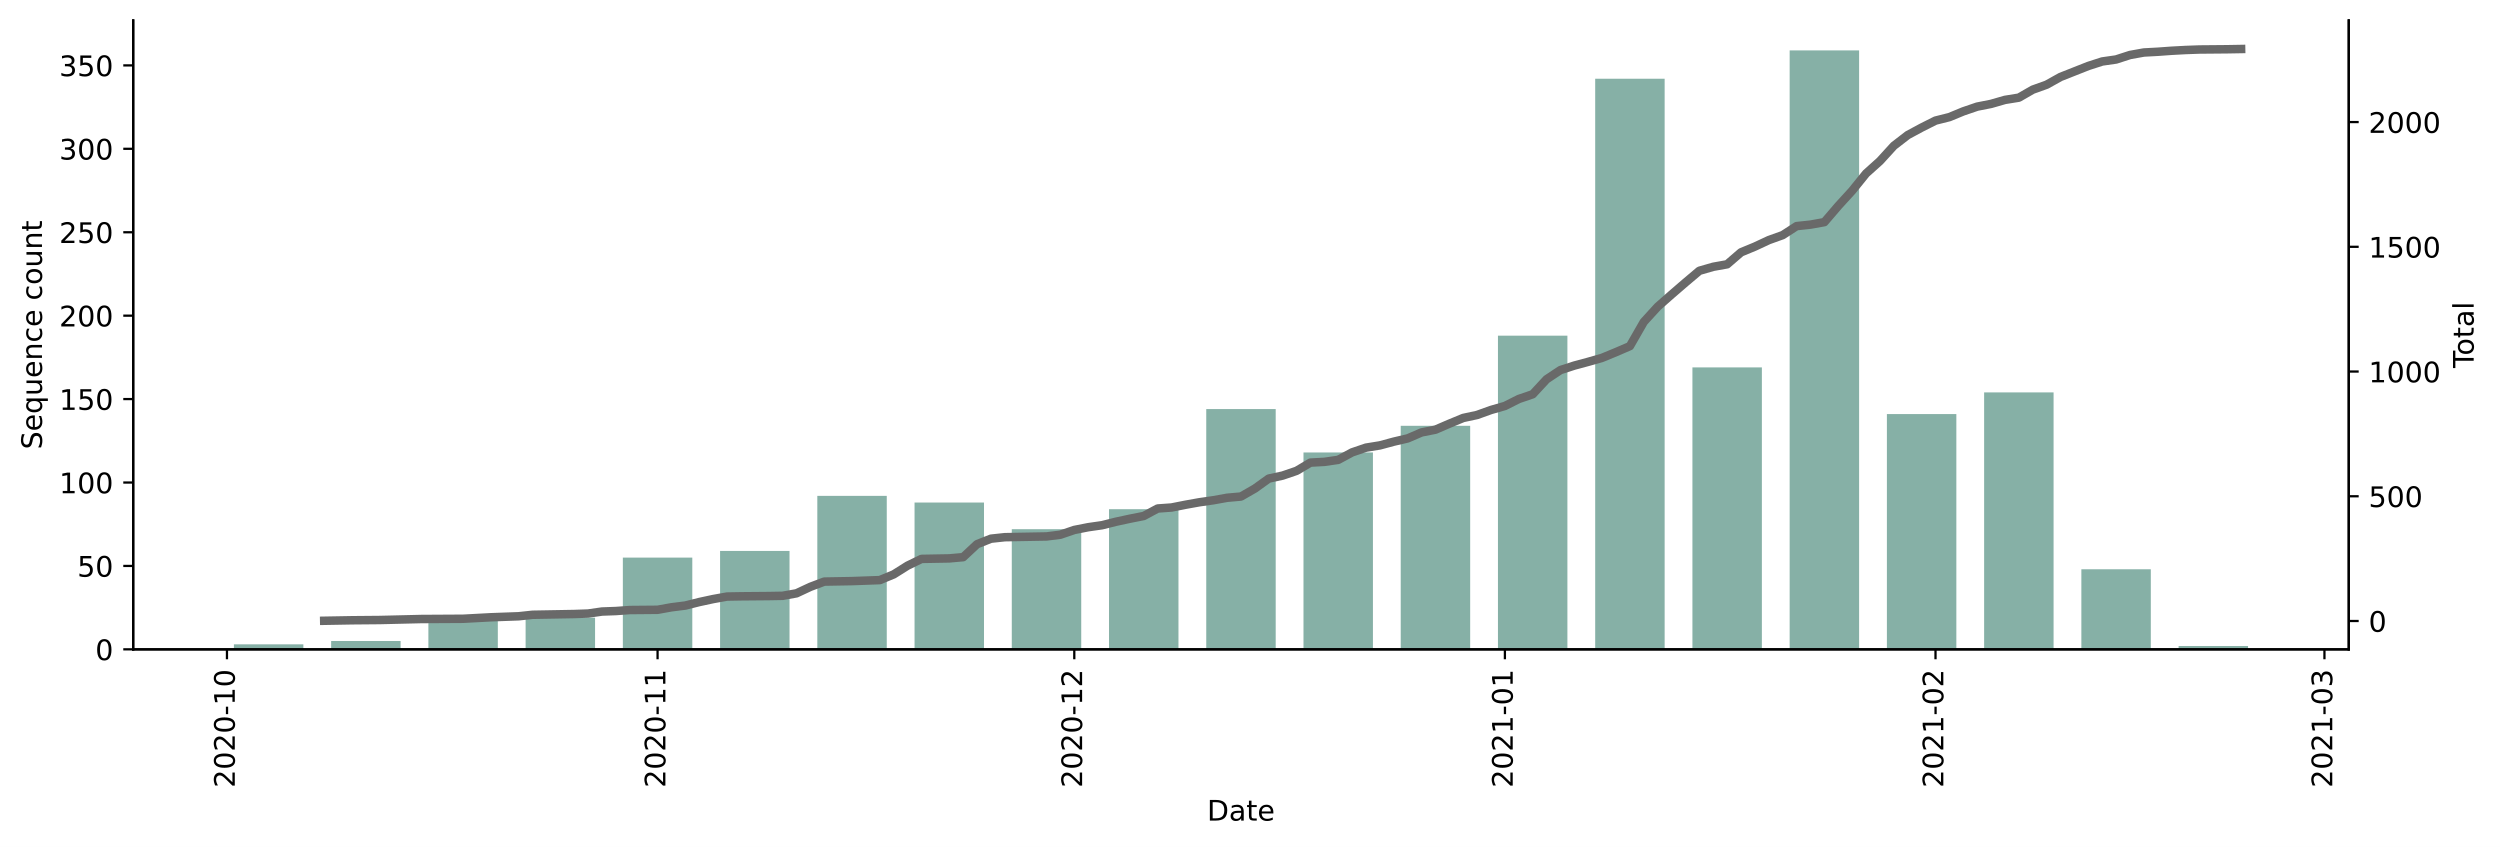
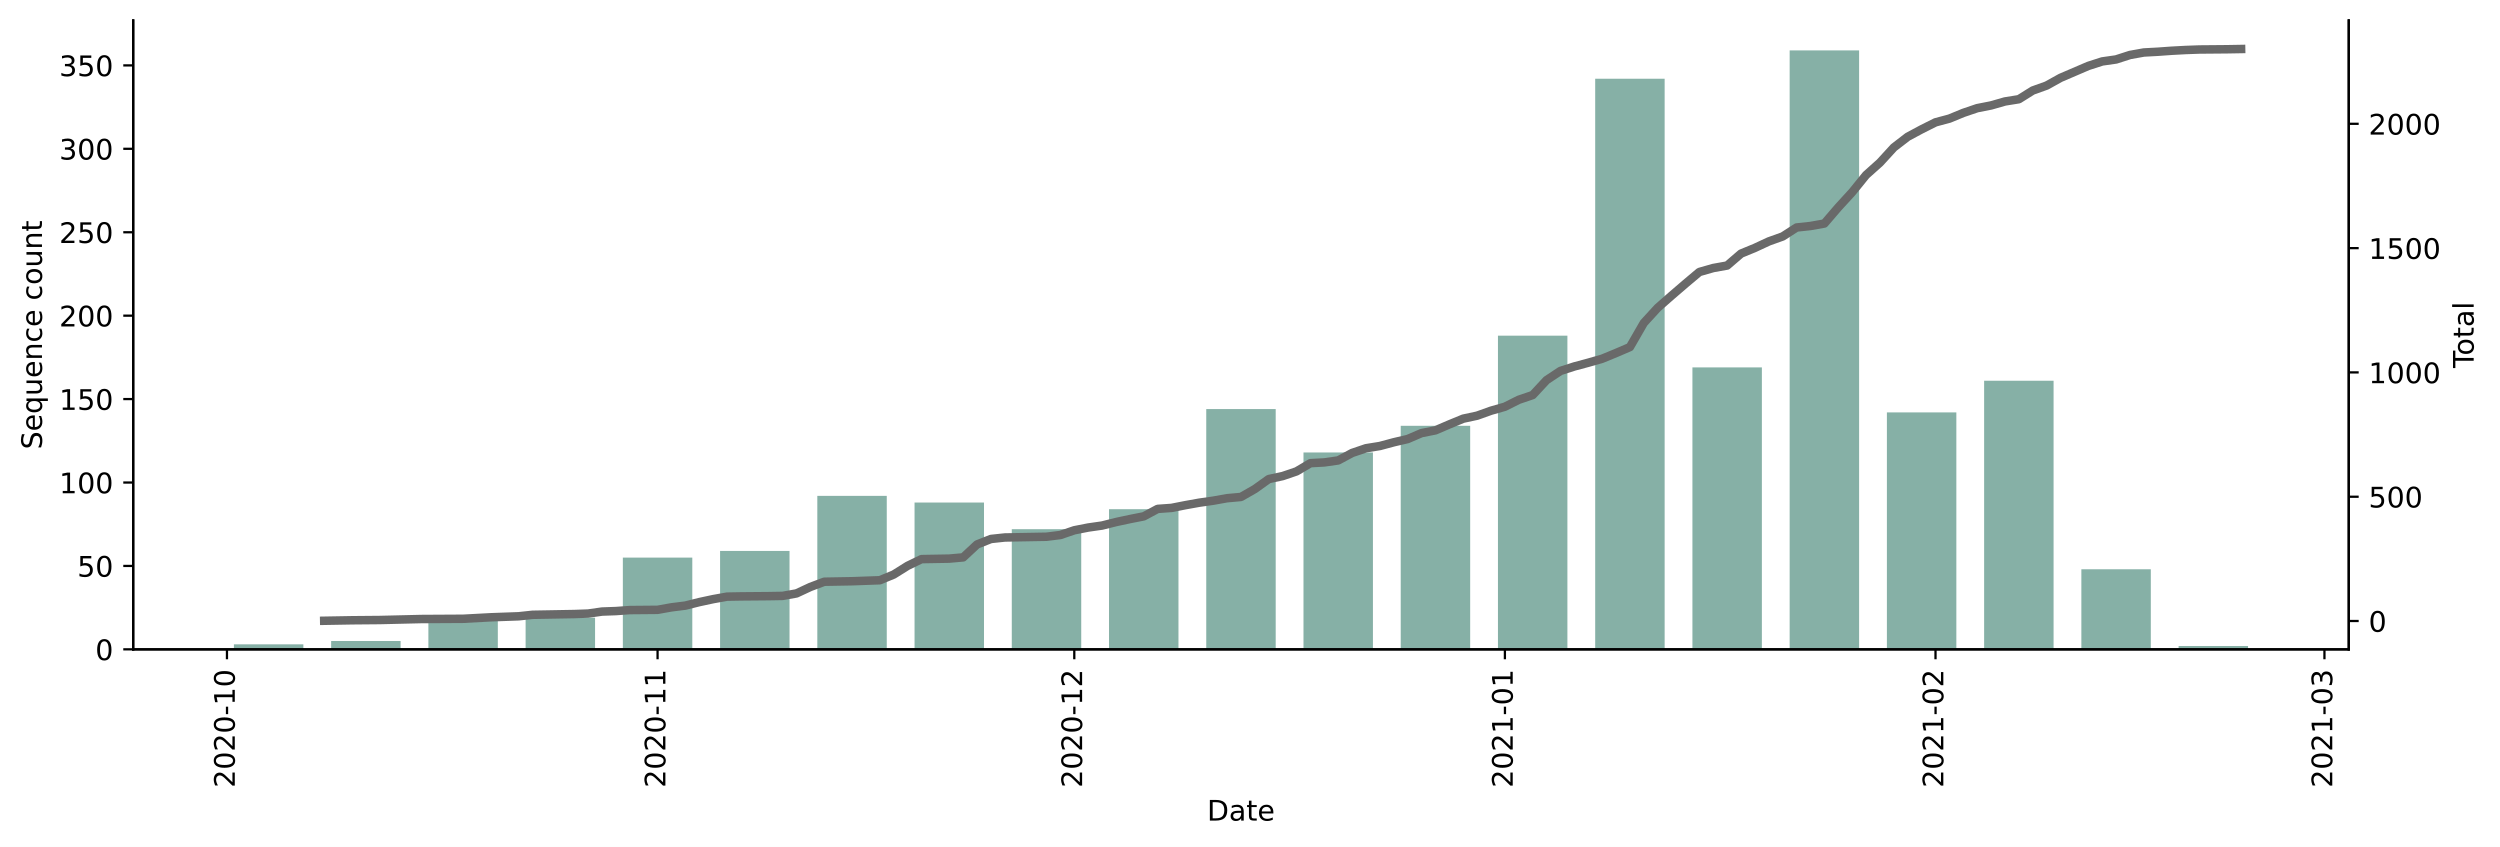
<svg xmlns="http://www.w3.org/2000/svg" xmlns:xlink="http://www.w3.org/1999/xlink" height="298.621pt" version="1.1" viewBox="0 0 881.494 298.621" width="881.494pt">
  <defs>
    <style type="text/css">*{stroke-linecap:butt;stroke-linejoin:round;}</style>
  </defs>
  <g id="figure_1">
    <g id="patch_1">
      <path d="M 0 298.621  L 881.494 298.621  L 881.494 0  L 0 0  z " style="fill:#ffffff;" />
    </g>
    <g id="axes_1">
      <g id="patch_2">
        <path d="M 46.966 228.96  L 828.166 228.96  L 828.166 7.2  L 46.966 7.2  z " style="fill:#ffffff;" />
      </g>
      <g id="patch_3">
-         <path clip-path="url(#p9c217d4da9)" d="M 82.475 228.96  L 106.964 228.96  L 106.964 227.195  L 82.475 227.195  z " style="fill:#86b0a6;" />
+         <path clip-path="url(#p8b1487e5b8)" d="M 82.475 228.96  L 106.964 228.96  L 106.964 227.195  L 82.475 227.195  z " style="fill:#86b0a6;" />
      </g>
      <g id="patch_4">
-         <path clip-path="url(#p9c217d4da9)" d="M 116.759 228.96  L 141.248 228.96  L 141.248 226.018  L 116.759 226.018  z " style="fill:#86b0a6;" />
+         <path clip-path="url(#p8b1487e5b8)" d="M 116.759 228.96  L 141.248 228.96  L 141.248 226.018  L 116.759 226.018  z " style="fill:#86b0a6;" />
      </g>
      <g id="patch_5">
-         <path clip-path="url(#p9c217d4da9)" d="M 151.044 228.96  L 175.533 228.96  L 175.533 218.959  L 151.044 218.959  z " style="fill:#86b0a6;" />
+         <path clip-path="url(#p8b1487e5b8)" d="M 151.044 228.96  L 175.533 228.96  L 175.533 218.959  L 151.044 218.959  z " style="fill:#86b0a6;" />
      </g>
      <g id="patch_6">
-         <path clip-path="url(#p9c217d4da9)" d="M 185.329 228.96  L 209.818 228.96  L 209.818 217.782  L 185.329 217.782  z " style="fill:#86b0a6;" />
+         <path clip-path="url(#p8b1487e5b8)" d="M 185.329 228.96  L 209.818 228.96  L 209.818 217.782  L 185.329 217.782  z " style="fill:#86b0a6;" />
      </g>
      <g id="patch_7">
-         <path clip-path="url(#p9c217d4da9)" d="M 219.613 228.96  L 244.102 228.96  L 244.102 196.603  L 219.613 196.603  z " style="fill:#86b0a6;" />
+         <path clip-path="url(#p8b1487e5b8)" d="M 219.613 228.96  L 244.102 228.96  L 244.102 196.603  L 219.613 196.603  z " style="fill:#86b0a6;" />
      </g>
      <g id="patch_8">
-         <path clip-path="url(#p9c217d4da9)" d="M 253.898 228.96  L 278.387 228.96  L 278.387 194.25  L 253.898 194.25  z " style="fill:#86b0a6;" />
+         <path clip-path="url(#p8b1487e5b8)" d="M 253.898 228.96  L 278.387 228.96  L 278.387 194.25  L 253.898 194.25  z " style="fill:#86b0a6;" />
      </g>
      <g id="patch_9">
-         <path clip-path="url(#p9c217d4da9)" d="M 288.183 228.96  L 312.672 228.96  L 312.672 174.836  L 288.183 174.836  z " style="fill:#86b0a6;" />
+         <path clip-path="url(#p8b1487e5b8)" d="M 288.183 228.96  L 312.672 228.96  L 312.672 174.836  L 288.183 174.836  z " style="fill:#86b0a6;" />
      </g>
      <g id="patch_10">
-         <path clip-path="url(#p9c217d4da9)" d="M 322.467 228.96  L 346.956 228.96  L 346.956 177.19  L 322.467 177.19  z " style="fill:#86b0a6;" />
+         <path clip-path="url(#p8b1487e5b8)" d="M 322.467 228.96  L 346.956 228.96  L 346.956 177.19  L 322.467 177.19  z " style="fill:#86b0a6;" />
      </g>
      <g id="patch_11">
-         <path clip-path="url(#p9c217d4da9)" d="M 356.752 228.96  L 381.241 228.96  L 381.241 186.602  L 356.752 186.602  z " style="fill:#86b0a6;" />
+         <path clip-path="url(#p8b1487e5b8)" d="M 356.752 228.96  L 381.241 228.96  L 381.241 186.602  L 356.752 186.602  z " style="fill:#86b0a6;" />
      </g>
      <g id="patch_12">
-         <path clip-path="url(#p9c217d4da9)" d="M 391.036 228.96  L 415.526 228.96  L 415.526 179.543  L 391.036 179.543  z " style="fill:#86b0a6;" />
+         <path clip-path="url(#p8b1487e5b8)" d="M 391.036 228.96  L 415.526 228.96  L 415.526 179.543  L 391.036 179.543  z " style="fill:#86b0a6;" />
      </g>
      <g id="patch_13">
-         <path clip-path="url(#p9c217d4da9)" d="M 425.321 228.96  L 449.81 228.96  L 449.81 144.245  L 425.321 144.245  z " style="fill:#86b0a6;" />
+         <path clip-path="url(#p8b1487e5b8)" d="M 425.321 228.96  L 449.81 228.96  L 449.81 144.245  L 425.321 144.245  z " style="fill:#86b0a6;" />
      </g>
      <g id="patch_14">
-         <path clip-path="url(#p9c217d4da9)" d="M 459.606 228.96  L 484.095 228.96  L 484.095 159.541  L 459.606 159.541  z " style="fill:#86b0a6;" />
+         <path clip-path="url(#p8b1487e5b8)" d="M 459.606 228.96  L 484.095 228.96  L 484.095 159.541  L 459.606 159.541  z " style="fill:#86b0a6;" />
      </g>
      <g id="patch_15">
-         <path clip-path="url(#p9c217d4da9)" d="M 493.89 228.96  L 518.379 228.96  L 518.379 150.128  L 493.89 150.128  z " style="fill:#86b0a6;" />
+         <path clip-path="url(#p8b1487e5b8)" d="M 493.89 228.96  L 518.379 228.96  L 518.379 150.128  L 493.89 150.128  z " style="fill:#86b0a6;" />
      </g>
      <g id="patch_16">
-         <path clip-path="url(#p9c217d4da9)" d="M 528.175 228.96  L 552.664 228.96  L 552.664 118.359  L 528.175 118.359  z " style="fill:#86b0a6;" />
+         <path clip-path="url(#p8b1487e5b8)" d="M 528.175 228.96  L 552.664 228.96  L 552.664 118.359  L 528.175 118.359  z " style="fill:#86b0a6;" />
      </g>
      <g id="patch_17">
-         <path clip-path="url(#p9c217d4da9)" d="M 562.46 228.96  L 586.949 228.96  L 586.949 27.761  L 562.46 27.761  z " style="fill:#86b0a6;" />
+         <path clip-path="url(#p8b1487e5b8)" d="M 562.46 228.96  L 586.949 228.96  L 586.949 27.761  L 562.46 27.761  z " style="fill:#86b0a6;" />
      </g>
      <g id="patch_18">
-         <path clip-path="url(#p9c217d4da9)" d="M 596.744 228.96  L 621.233 228.96  L 621.233 129.537  L 596.744 129.537  z " style="fill:#86b0a6;" />
+         <path clip-path="url(#p8b1487e5b8)" d="M 596.744 228.96  L 621.233 228.96  L 621.233 129.537  L 596.744 129.537  z " style="fill:#86b0a6;" />
      </g>
      <g id="patch_19">
-         <path clip-path="url(#p9c217d4da9)" d="M 631.029 228.96  L 655.518 228.96  L 655.518 17.76  L 631.029 17.76  z " style="fill:#86b0a6;" />
+         <path clip-path="url(#p8b1487e5b8)" d="M 631.029 228.96  L 655.518 228.96  L 655.518 17.76  L 631.029 17.76  z " style="fill:#86b0a6;" />
      </g>
      <g id="patch_20">
-         <path clip-path="url(#p9c217d4da9)" d="M 665.314 228.96  L 689.803 228.96  L 689.803 146.01  L 665.314 146.01  z " style="fill:#86b0a6;" />
+         <path clip-path="url(#p8b1487e5b8)" d="M 665.314 228.96  L 689.803 228.96  L 689.803 145.421  L 665.314 145.421  z " style="fill:#86b0a6;" />
      </g>
      <g id="patch_21">
-         <path clip-path="url(#p9c217d4da9)" d="M 699.598 228.96  L 724.087 228.96  L 724.087 138.362  L 699.598 138.362  z " style="fill:#86b0a6;" />
+         <path clip-path="url(#p8b1487e5b8)" d="M 699.598 228.96  L 724.087 228.96  L 724.087 134.244  L 699.598 134.244  z " style="fill:#86b0a6;" />
      </g>
      <g id="patch_22">
-         <path clip-path="url(#p9c217d4da9)" d="M 733.883 228.96  L 758.372 228.96  L 758.372 200.722  L 733.883 200.722  z " style="fill:#86b0a6;" />
+         <path clip-path="url(#p8b1487e5b8)" d="M 733.883 228.96  L 758.372 228.96  L 758.372 200.722  L 733.883 200.722  z " style="fill:#86b0a6;" />
      </g>
      <g id="patch_23">
-         <path clip-path="url(#p9c217d4da9)" d="M 768.168 228.96  L 792.657 228.96  L 792.657 227.783  L 768.168 227.783  z " style="fill:#86b0a6;" />
+         <path clip-path="url(#p8b1487e5b8)" d="M 768.168 228.96  L 792.657 228.96  L 792.657 227.783  L 768.168 227.783  z " style="fill:#86b0a6;" />
      </g>
      <g id="matplotlib.axis_1">
        <g id="xtick_1">
          <g id="line2d_1">
            <defs>
-               <path d="M 0 0  L 0 3.5  " id="m528d95d64b" style="stroke:#000000;stroke-width:0.8;" />
-             </defs>
-             <g>
-               <use style="stroke:#000000;stroke-width:0.8;" x="80.026" xlink:href="#m528d95d64b" y="228.96" />
+               <path d="M 0 0  L 0 3.5  " id="m6bcb341ecb" style="stroke:#000000;stroke-width:0.8;" />
+             </defs>
+             <g>
+               <use style="stroke:#000000;stroke-width:0.8;" x="80.026" xlink:href="#m6bcb341ecb" y="228.96" />
            </g>
          </g>
          <g id="text_1">
            <g transform="translate(82.78519 277.7428)rotate(-90)scale(0.1 -0.1)">
              <defs>
                <path d="M 19.188 8.297  L 53.609 8.297  L 53.609 0  L 7.328 0  L 7.328 8.297  Q 12.938 14.109 22.625 23.891  Q 32.328 33.688 34.812 36.531  Q 39.547 41.844 41.422 45.531  Q 43.312 49.219 43.312 52.781  Q 43.312 58.594 39.234 62.25  Q 35.156 65.922 28.609 65.922  Q 23.969 65.922 18.812 64.312  Q 13.672 62.703 7.812 59.422  L 7.812 69.391  Q 13.766 71.781 18.938 73  Q 24.125 74.219 28.422 74.219  Q 39.75 74.219 46.484 68.547  Q 53.219 62.891 53.219 53.422  Q 53.219 48.922 51.531 44.891  Q 49.859 40.875 45.406 35.406  Q 44.188 33.984 37.641 27.219  Q 31.109 20.453 19.188 8.297  z " id="DejaVuSans-50" />
                <path d="M 31.781 66.406  Q 24.172 66.406 20.328 58.906  Q 16.5 51.422 16.5 36.375  Q 16.5 21.391 20.328 13.891  Q 24.172 6.391 31.781 6.391  Q 39.453 6.391 43.281 13.891  Q 47.125 21.391 47.125 36.375  Q 47.125 51.422 43.281 58.906  Q 39.453 66.406 31.781 66.406  z M 31.781 74.219  Q 44.047 74.219 50.516 64.516  Q 56.984 54.828 56.984 36.375  Q 56.984 17.969 50.516 8.266  Q 44.047 -1.422 31.781 -1.422  Q 19.531 -1.422 13.062 8.266  Q 6.594 17.969 6.594 36.375  Q 6.594 54.828 13.062 64.516  Q 19.531 74.219 31.781 74.219  z " id="DejaVuSans-48" />
                <path d="M 4.891 31.391  L 31.203 31.391  L 31.203 23.391  L 4.891 23.391  z " id="DejaVuSans-45" />
                <path d="M 12.406 8.297  L 28.516 8.297  L 28.516 63.922  L 10.984 60.406  L 10.984 69.391  L 28.422 72.906  L 38.281 72.906  L 38.281 8.297  L 54.391 8.297  L 54.391 0  L 12.406 0  z " id="DejaVuSans-49" />
              </defs>
              <use xlink:href="#DejaVuSans-50" />
              <use x="63.623" xlink:href="#DejaVuSans-48" />
              <use x="127.246" xlink:href="#DejaVuSans-50" />
              <use x="190.869" xlink:href="#DejaVuSans-48" />
              <use x="254.492" xlink:href="#DejaVuSans-45" />
              <use x="290.576" xlink:href="#DejaVuSans-49" />
              <use x="354.199" xlink:href="#DejaVuSans-48" />
            </g>
          </g>
        </g>
        <g id="xtick_2">
          <g id="line2d_2">
            <g>
-               <use style="stroke:#000000;stroke-width:0.8;" x="231.858" xlink:href="#m528d95d64b" y="228.96" />
+               <use style="stroke:#000000;stroke-width:0.8;" x="231.858" xlink:href="#m6bcb341ecb" y="228.96" />
            </g>
          </g>
          <g id="text_2">
            <g transform="translate(234.6172 277.7428)rotate(-90)scale(0.1 -0.1)">
              <use xlink:href="#DejaVuSans-50" />
              <use x="63.623" xlink:href="#DejaVuSans-48" />
              <use x="127.246" xlink:href="#DejaVuSans-50" />
              <use x="190.869" xlink:href="#DejaVuSans-48" />
              <use x="254.492" xlink:href="#DejaVuSans-45" />
              <use x="290.576" xlink:href="#DejaVuSans-49" />
              <use x="354.199" xlink:href="#DejaVuSans-49" />
            </g>
          </g>
        </g>
        <g id="xtick_3">
          <g id="line2d_3">
            <g>
-               <use style="stroke:#000000;stroke-width:0.8;" x="378.792" xlink:href="#m528d95d64b" y="228.96" />
+               <use style="stroke:#000000;stroke-width:0.8;" x="378.792" xlink:href="#m6bcb341ecb" y="228.96" />
            </g>
          </g>
          <g id="text_3">
            <g transform="translate(381.5513 277.7428)rotate(-90)scale(0.1 -0.1)">
              <use xlink:href="#DejaVuSans-50" />
              <use x="63.623" xlink:href="#DejaVuSans-48" />
              <use x="127.246" xlink:href="#DejaVuSans-50" />
              <use x="190.869" xlink:href="#DejaVuSans-48" />
              <use x="254.492" xlink:href="#DejaVuSans-45" />
              <use x="290.576" xlink:href="#DejaVuSans-49" />
              <use x="354.199" xlink:href="#DejaVuSans-50" />
            </g>
          </g>
        </g>
        <g id="xtick_4">
          <g id="line2d_4">
            <g>
-               <use style="stroke:#000000;stroke-width:0.8;" x="530.624" xlink:href="#m528d95d64b" y="228.96" />
+               <use style="stroke:#000000;stroke-width:0.8;" x="530.624" xlink:href="#m6bcb341ecb" y="228.96" />
            </g>
          </g>
          <g id="text_4">
            <g transform="translate(533.3833 277.7428)rotate(-90)scale(0.1 -0.1)">
              <use xlink:href="#DejaVuSans-50" />
              <use x="63.623" xlink:href="#DejaVuSans-48" />
              <use x="127.246" xlink:href="#DejaVuSans-50" />
              <use x="190.869" xlink:href="#DejaVuSans-49" />
              <use x="254.492" xlink:href="#DejaVuSans-45" />
              <use x="290.576" xlink:href="#DejaVuSans-48" />
              <use x="354.199" xlink:href="#DejaVuSans-49" />
            </g>
          </g>
        </g>
        <g id="xtick_5">
          <g id="line2d_5">
            <g>
-               <use style="stroke:#000000;stroke-width:0.8;" x="682.456" xlink:href="#m528d95d64b" y="228.96" />
+               <use style="stroke:#000000;stroke-width:0.8;" x="682.456" xlink:href="#m6bcb341ecb" y="228.96" />
            </g>
          </g>
          <g id="text_5">
            <g transform="translate(685.2153 277.7428)rotate(-90)scale(0.1 -0.1)">
              <use xlink:href="#DejaVuSans-50" />
              <use x="63.623" xlink:href="#DejaVuSans-48" />
              <use x="127.246" xlink:href="#DejaVuSans-50" />
              <use x="190.869" xlink:href="#DejaVuSans-49" />
              <use x="254.492" xlink:href="#DejaVuSans-45" />
              <use x="290.576" xlink:href="#DejaVuSans-48" />
              <use x="354.199" xlink:href="#DejaVuSans-50" />
            </g>
          </g>
        </g>
        <g id="xtick_6">
          <g id="line2d_6">
            <g>
-               <use style="stroke:#000000;stroke-width:0.8;" x="819.594" xlink:href="#m528d95d64b" y="228.96" />
+               <use style="stroke:#000000;stroke-width:0.8;" x="819.594" xlink:href="#m6bcb341ecb" y="228.96" />
            </g>
          </g>
          <g id="text_6">
            <g transform="translate(822.3538 277.7428)rotate(-90)scale(0.1 -0.1)">
              <defs>
                <path d="M 40.578 39.312  Q 47.656 37.797 51.625 33  Q 55.609 28.219 55.609 21.188  Q 55.609 10.406 48.188 4.484  Q 40.766 -1.422 27.094 -1.422  Q 22.516 -1.422 17.656 -0.516  Q 12.797 0.391 7.625 2.203  L 7.625 11.719  Q 11.719 9.328 16.594 8.109  Q 21.484 6.891 26.812 6.891  Q 36.078 6.891 40.938 10.547  Q 45.797 14.203 45.797 21.188  Q 45.797 27.641 41.281 31.266  Q 36.766 34.906 28.719 34.906  L 20.219 34.906  L 20.219 43.016  L 29.109 43.016  Q 36.375 43.016 40.234 45.922  Q 44.094 48.828 44.094 54.297  Q 44.094 59.906 40.109 62.906  Q 36.141 65.922 28.719 65.922  Q 24.656 65.922 20.016 65.031  Q 15.375 64.156 9.812 62.312  L 9.812 71.094  Q 15.438 72.656 20.344 73.438  Q 25.25 74.219 29.594 74.219  Q 40.828 74.219 47.359 69.109  Q 53.906 64.016 53.906 55.328  Q 53.906 49.266 50.438 45.094  Q 46.969 40.922 40.578 39.312  z " id="DejaVuSans-51" />
              </defs>
              <use xlink:href="#DejaVuSans-50" />
              <use x="63.623" xlink:href="#DejaVuSans-48" />
              <use x="127.246" xlink:href="#DejaVuSans-50" />
              <use x="190.869" xlink:href="#DejaVuSans-49" />
              <use x="254.492" xlink:href="#DejaVuSans-45" />
              <use x="290.576" xlink:href="#DejaVuSans-48" />
              <use x="354.199" xlink:href="#DejaVuSans-51" />
            </g>
          </g>
        </g>
        <g id="text_7">
          <g transform="translate(425.6148 289.3413)scale(0.1 -0.1)">
            <defs>
              <path d="M 19.672 64.797  L 19.672 8.109  L 31.594 8.109  Q 46.688 8.109 53.688 14.938  Q 60.688 21.781 60.688 36.531  Q 60.688 51.172 53.688 57.984  Q 46.688 64.797 31.594 64.797  z M 9.812 72.906  L 30.078 72.906  Q 51.266 72.906 61.172 64.094  Q 71.094 55.281 71.094 36.531  Q 71.094 17.672 61.125 8.828  Q 51.172 0 30.078 0  L 9.812 0  z " id="DejaVuSans-68" />
              <path d="M 34.281 27.484  Q 23.391 27.484 19.188 25  Q 14.984 22.516 14.984 16.5  Q 14.984 11.719 18.141 8.906  Q 21.297 6.109 26.703 6.109  Q 34.188 6.109 38.703 11.406  Q 43.219 16.703 43.219 25.484  L 43.219 27.484  z M 52.203 31.203  L 52.203 0  L 43.219 0  L 43.219 8.297  Q 40.141 3.328 35.547 0.953  Q 30.953 -1.422 24.312 -1.422  Q 15.922 -1.422 10.953 3.297  Q 6 8.016 6 15.922  Q 6 25.141 12.172 29.828  Q 18.359 34.516 30.609 34.516  L 43.219 34.516  L 43.219 35.406  Q 43.219 41.609 39.141 45  Q 35.062 48.391 27.688 48.391  Q 23 48.391 18.547 47.266  Q 14.109 46.141 10.016 43.891  L 10.016 52.203  Q 14.938 54.109 19.578 55.047  Q 24.219 56 28.609 56  Q 40.484 56 46.344 49.844  Q 52.203 43.703 52.203 31.203  z " id="DejaVuSans-97" />
              <path d="M 18.312 70.219  L 18.312 54.688  L 36.812 54.688  L 36.812 47.703  L 18.312 47.703  L 18.312 18.016  Q 18.312 11.328 20.141 9.422  Q 21.969 7.516 27.594 7.516  L 36.812 7.516  L 36.812 0  L 27.594 0  Q 17.188 0 13.234 3.875  Q 9.281 7.766 9.281 18.016  L 9.281 47.703  L 2.688 47.703  L 2.688 54.688  L 9.281 54.688  L 9.281 70.219  z " id="DejaVuSans-116" />
              <path d="M 56.203 29.594  L 56.203 25.203  L 14.891 25.203  Q 15.484 15.922 20.484 11.062  Q 25.484 6.203 34.422 6.203  Q 39.594 6.203 44.453 7.469  Q 49.312 8.734 54.109 11.281  L 54.109 2.781  Q 49.266 0.734 44.188 -0.344  Q 39.109 -1.422 33.891 -1.422  Q 20.797 -1.422 13.156 6.188  Q 5.516 13.812 5.516 26.812  Q 5.516 40.234 12.766 48.109  Q 20.016 56 32.328 56  Q 43.359 56 49.781 48.891  Q 56.203 41.797 56.203 29.594  z M 47.219 32.234  Q 47.125 39.594 43.094 43.984  Q 39.062 48.391 32.422 48.391  Q 24.906 48.391 20.391 44.141  Q 15.875 39.891 15.188 32.172  z " id="DejaVuSans-101" />
            </defs>
            <use xlink:href="#DejaVuSans-68" />
            <use x="77.002" xlink:href="#DejaVuSans-97" />
            <use x="138.281" xlink:href="#DejaVuSans-116" />
            <use x="177.49" xlink:href="#DejaVuSans-101" />
          </g>
        </g>
      </g>
      <g id="matplotlib.axis_2">
        <g id="ytick_1">
          <g id="line2d_7">
            <defs>
-               <path d="M 0 0  L -3.5 0  " id="m272d0e4cab" style="stroke:#000000;stroke-width:0.8;" />
-             </defs>
-             <g>
-               <use style="stroke:#000000;stroke-width:0.8;" x="46.966" xlink:href="#m272d0e4cab" y="228.96" />
+               <path d="M 0 0  L -3.5 0  " id="m7dfe8dac2c" style="stroke:#000000;stroke-width:0.8;" />
+             </defs>
+             <g>
+               <use style="stroke:#000000;stroke-width:0.8;" x="46.966" xlink:href="#m7dfe8dac2c" y="228.96" />
            </g>
          </g>
          <g id="text_8">
            <g transform="translate(33.60312 232.7592)scale(0.1 -0.1)">
              <use xlink:href="#DejaVuSans-48" />
            </g>
          </g>
        </g>
        <g id="ytick_2">
          <g id="line2d_8">
            <g>
-               <use style="stroke:#000000;stroke-width:0.8;" x="46.966" xlink:href="#m272d0e4cab" y="199.545" />
+               <use style="stroke:#000000;stroke-width:0.8;" x="46.966" xlink:href="#m7dfe8dac2c" y="199.545" />
            </g>
          </g>
          <g id="text_9">
            <g transform="translate(27.24063 203.3442)scale(0.1 -0.1)">
              <defs>
                <path d="M 10.797 72.906  L 49.516 72.906  L 49.516 64.594  L 19.828 64.594  L 19.828 46.734  Q 21.969 47.469 24.109 47.828  Q 26.266 48.188 28.422 48.188  Q 40.625 48.188 47.75 41.5  Q 54.891 34.812 54.891 23.391  Q 54.891 11.625 47.562 5.094  Q 40.234 -1.422 26.906 -1.422  Q 22.312 -1.422 17.547 -0.641  Q 12.797 0.141 7.719 1.703  L 7.719 11.625  Q 12.109 9.234 16.797 8.062  Q 21.484 6.891 26.703 6.891  Q 35.156 6.891 40.078 11.328  Q 45.016 15.766 45.016 23.391  Q 45.016 31 40.078 35.438  Q 35.156 39.891 26.703 39.891  Q 22.75 39.891 18.812 39.016  Q 14.891 38.141 10.797 36.281  z " id="DejaVuSans-53" />
              </defs>
              <use xlink:href="#DejaVuSans-53" />
              <use x="63.623" xlink:href="#DejaVuSans-48" />
            </g>
          </g>
        </g>
        <g id="ytick_3">
          <g id="line2d_9">
            <g>
-               <use style="stroke:#000000;stroke-width:0.8;" x="46.966" xlink:href="#m272d0e4cab" y="170.13" />
+               <use style="stroke:#000000;stroke-width:0.8;" x="46.966" xlink:href="#m7dfe8dac2c" y="170.13" />
            </g>
          </g>
          <g id="text_10">
            <g transform="translate(20.87813 173.9291)scale(0.1 -0.1)">
              <use xlink:href="#DejaVuSans-49" />
              <use x="63.623" xlink:href="#DejaVuSans-48" />
              <use x="127.246" xlink:href="#DejaVuSans-48" />
            </g>
          </g>
        </g>
        <g id="ytick_4">
          <g id="line2d_10">
            <g>
-               <use style="stroke:#000000;stroke-width:0.8;" x="46.966" xlink:href="#m272d0e4cab" y="140.715" />
+               <use style="stroke:#000000;stroke-width:0.8;" x="46.966" xlink:href="#m7dfe8dac2c" y="140.715" />
            </g>
          </g>
          <g id="text_11">
            <g transform="translate(20.87813 144.5141)scale(0.1 -0.1)">
              <use xlink:href="#DejaVuSans-49" />
              <use x="63.623" xlink:href="#DejaVuSans-53" />
              <use x="127.246" xlink:href="#DejaVuSans-48" />
            </g>
          </g>
        </g>
        <g id="ytick_5">
          <g id="line2d_11">
            <g>
-               <use style="stroke:#000000;stroke-width:0.8;" x="46.966" xlink:href="#m272d0e4cab" y="111.3" />
+               <use style="stroke:#000000;stroke-width:0.8;" x="46.966" xlink:href="#m7dfe8dac2c" y="111.3" />
            </g>
          </g>
          <g id="text_12">
            <g transform="translate(20.87813 115.0991)scale(0.1 -0.1)">
              <use xlink:href="#DejaVuSans-50" />
              <use x="63.623" xlink:href="#DejaVuSans-48" />
              <use x="127.246" xlink:href="#DejaVuSans-48" />
            </g>
          </g>
        </g>
        <g id="ytick_6">
          <g id="line2d_12">
            <g>
-               <use style="stroke:#000000;stroke-width:0.8;" x="46.966" xlink:href="#m272d0e4cab" y="81.885" />
+               <use style="stroke:#000000;stroke-width:0.8;" x="46.966" xlink:href="#m7dfe8dac2c" y="81.885" />
            </g>
          </g>
          <g id="text_13">
            <g transform="translate(20.87813 85.68401)scale(0.1 -0.1)">
              <use xlink:href="#DejaVuSans-50" />
              <use x="63.623" xlink:href="#DejaVuSans-53" />
              <use x="127.246" xlink:href="#DejaVuSans-48" />
            </g>
          </g>
        </g>
        <g id="ytick_7">
          <g id="line2d_13">
            <g>
-               <use style="stroke:#000000;stroke-width:0.8;" x="46.966" xlink:href="#m272d0e4cab" y="52.47" />
+               <use style="stroke:#000000;stroke-width:0.8;" x="46.966" xlink:href="#m7dfe8dac2c" y="52.47" />
            </g>
          </g>
          <g id="text_14">
            <g transform="translate(20.87813 56.26897)scale(0.1 -0.1)">
              <use xlink:href="#DejaVuSans-51" />
              <use x="63.623" xlink:href="#DejaVuSans-48" />
              <use x="127.246" xlink:href="#DejaVuSans-48" />
            </g>
          </g>
        </g>
        <g id="ytick_8">
          <g id="line2d_14">
            <g>
-               <use style="stroke:#000000;stroke-width:0.8;" x="46.966" xlink:href="#m272d0e4cab" y="23.055" />
+               <use style="stroke:#000000;stroke-width:0.8;" x="46.966" xlink:href="#m7dfe8dac2c" y="23.055" />
            </g>
          </g>
          <g id="text_15">
            <g transform="translate(20.87813 26.85393)scale(0.1 -0.1)">
              <use xlink:href="#DejaVuSans-51" />
              <use x="63.623" xlink:href="#DejaVuSans-53" />
              <use x="127.246" xlink:href="#DejaVuSans-48" />
            </g>
          </g>
        </g>
        <g id="text_16">
          <g transform="translate(14.79844 158.4402)rotate(-90)scale(0.1 -0.1)">
            <defs>
              <path d="M 53.516 70.516  L 53.516 60.891  Q 47.906 63.578 42.922 64.891  Q 37.938 66.219 33.297 66.219  Q 25.25 66.219 20.875 63.094  Q 16.5 59.969 16.5 54.203  Q 16.5 49.359 19.406 46.891  Q 22.312 44.438 30.422 42.922  L 36.375 41.703  Q 47.406 39.594 52.656 34.297  Q 57.906 29 57.906 20.125  Q 57.906 9.516 50.797 4.047  Q 43.703 -1.422 29.984 -1.422  Q 24.812 -1.422 18.969 -0.25  Q 13.141 0.922 6.891 3.219  L 6.891 13.375  Q 12.891 10.016 18.656 8.297  Q 24.422 6.594 29.984 6.594  Q 38.422 6.594 43.016 9.906  Q 47.609 13.234 47.609 19.391  Q 47.609 24.75 44.312 27.781  Q 41.016 30.812 33.5 32.328  L 27.484 33.5  Q 16.453 35.688 11.516 40.375  Q 6.594 45.062 6.594 53.422  Q 6.594 63.094 13.406 68.656  Q 20.219 74.219 32.172 74.219  Q 37.312 74.219 42.625 73.281  Q 47.953 72.359 53.516 70.516  z " id="DejaVuSans-83" />
              <path d="M 14.797 27.297  Q 14.797 17.391 18.875 11.75  Q 22.953 6.109 30.078 6.109  Q 37.203 6.109 41.297 11.75  Q 45.406 17.391 45.406 27.297  Q 45.406 37.203 41.297 42.844  Q 37.203 48.484 30.078 48.484  Q 22.953 48.484 18.875 42.844  Q 14.797 37.203 14.797 27.297  z M 45.406 8.203  Q 42.578 3.328 38.25 0.953  Q 33.938 -1.422 27.875 -1.422  Q 17.969 -1.422 11.734 6.484  Q 5.516 14.406 5.516 27.297  Q 5.516 40.188 11.734 48.094  Q 17.969 56 27.875 56  Q 33.938 56 38.25 53.625  Q 42.578 51.266 45.406 46.391  L 45.406 54.688  L 54.391 54.688  L 54.391 -20.797  L 45.406 -20.797  z " id="DejaVuSans-113" />
              <path d="M 8.5 21.578  L 8.5 54.688  L 17.484 54.688  L 17.484 21.922  Q 17.484 14.156 20.5 10.266  Q 23.531 6.391 29.594 6.391  Q 36.859 6.391 41.078 11.031  Q 45.312 15.672 45.312 23.688  L 45.312 54.688  L 54.297 54.688  L 54.297 0  L 45.312 0  L 45.312 8.406  Q 42.047 3.422 37.719 1  Q 33.406 -1.422 27.688 -1.422  Q 18.266 -1.422 13.375 4.438  Q 8.5 10.297 8.5 21.578  z M 31.109 56  z " id="DejaVuSans-117" />
              <path d="M 54.891 33.016  L 54.891 0  L 45.906 0  L 45.906 32.719  Q 45.906 40.484 42.875 44.328  Q 39.844 48.188 33.797 48.188  Q 26.516 48.188 22.312 43.547  Q 18.109 38.922 18.109 30.906  L 18.109 0  L 9.078 0  L 9.078 54.688  L 18.109 54.688  L 18.109 46.188  Q 21.344 51.125 25.703 53.562  Q 30.078 56 35.797 56  Q 45.219 56 50.047 50.172  Q 54.891 44.344 54.891 33.016  z " id="DejaVuSans-110" />
              <path d="M 48.781 52.594  L 48.781 44.188  Q 44.969 46.297 41.141 47.344  Q 37.312 48.391 33.406 48.391  Q 24.656 48.391 19.812 42.844  Q 14.984 37.312 14.984 27.297  Q 14.984 17.281 19.812 11.734  Q 24.656 6.203 33.406 6.203  Q 37.312 6.203 41.141 7.25  Q 44.969 8.297 48.781 10.406  L 48.781 2.094  Q 45.016 0.344 40.984 -0.531  Q 36.969 -1.422 32.422 -1.422  Q 20.062 -1.422 12.781 6.344  Q 5.516 14.109 5.516 27.297  Q 5.516 40.672 12.859 48.328  Q 20.219 56 33.016 56  Q 37.156 56 41.109 55.141  Q 45.062 54.297 48.781 52.594  z " id="DejaVuSans-99" />
              <path id="DejaVuSans-32" />
              <path d="M 30.609 48.391  Q 23.391 48.391 19.188 42.75  Q 14.984 37.109 14.984 27.297  Q 14.984 17.484 19.156 11.844  Q 23.344 6.203 30.609 6.203  Q 37.797 6.203 41.984 11.859  Q 46.188 17.531 46.188 27.297  Q 46.188 37.016 41.984 42.703  Q 37.797 48.391 30.609 48.391  z M 30.609 56  Q 42.328 56 49.016 48.375  Q 55.719 40.766 55.719 27.297  Q 55.719 13.875 49.016 6.219  Q 42.328 -1.422 30.609 -1.422  Q 18.844 -1.422 12.172 6.219  Q 5.516 13.875 5.516 27.297  Q 5.516 40.766 12.172 48.375  Q 18.844 56 30.609 56  z " id="DejaVuSans-111" />
            </defs>
            <use xlink:href="#DejaVuSans-83" />
            <use x="63.477" xlink:href="#DejaVuSans-101" />
            <use x="125" xlink:href="#DejaVuSans-113" />
            <use x="188.477" xlink:href="#DejaVuSans-117" />
            <use x="251.855" xlink:href="#DejaVuSans-101" />
            <use x="313.379" xlink:href="#DejaVuSans-110" />
            <use x="376.758" xlink:href="#DejaVuSans-99" />
            <use x="431.738" xlink:href="#DejaVuSans-101" />
            <use x="493.262" xlink:href="#DejaVuSans-32" />
            <use x="525.049" xlink:href="#DejaVuSans-99" />
            <use x="580.029" xlink:href="#DejaVuSans-111" />
            <use x="641.211" xlink:href="#DejaVuSans-117" />
            <use x="704.59" xlink:href="#DejaVuSans-110" />
            <use x="767.969" xlink:href="#DejaVuSans-116" />
          </g>
        </g>
      </g>
      <g id="patch_24">
        <path d="M 46.966 228.96  L 46.966 7.2  " style="fill:none;stroke:#000000;stroke-linecap:square;stroke-linejoin:miter;stroke-width:0.8;" />
      </g>
      <g id="patch_25">
        <path d="M 828.166 228.96  L 828.166 7.2  " style="fill:none;stroke:#000000;stroke-linecap:square;stroke-linejoin:miter;stroke-width:0.8;" />
      </g>
      <g id="patch_26">
        <path d="M 46.966 228.96  L 828.166 228.96  " style="fill:none;stroke:#000000;stroke-linecap:square;stroke-linejoin:miter;stroke-width:0.8;" />
      </g>
    </g>
    <g id="axes_2">
      <g id="matplotlib.axis_3">
        <g id="ytick_9">
          <g id="line2d_15">
            <defs>
-               <path d="M 0 0  L 3.5 0  " id="m1aea85f93c" style="stroke:#000000;stroke-width:0.8;" />
-             </defs>
-             <g>
-               <use style="stroke:#000000;stroke-width:0.8;" x="828.166" xlink:href="#m1aea85f93c" y="218.968" />
+               <path d="M 0 0  L 3.5 0  " id="m416673bc96" style="stroke:#000000;stroke-width:0.8;" />
+             </defs>
+             <g>
+               <use style="stroke:#000000;stroke-width:0.8;" x="828.166" xlink:href="#m416673bc96" y="218.968" />
            </g>
          </g>
          <g id="text_17">
-             <g transform="translate(835.1656 222.7672)scale(0.1 -0.1)">
+             <g transform="translate(835.1656 222.7669)scale(0.1 -0.1)">
              <use xlink:href="#DejaVuSans-48" />
            </g>
          </g>
        </g>
        <g id="ytick_10">
          <g id="line2d_16">
            <g>
-               <use style="stroke:#000000;stroke-width:0.8;" x="828.166" xlink:href="#m1aea85f93c" y="174.989" />
+               <use style="stroke:#000000;stroke-width:0.8;" x="828.166" xlink:href="#m416673bc96" y="175.142" />
            </g>
          </g>
          <g id="text_18">
-             <g transform="translate(835.1656 178.7881)scale(0.1 -0.1)">
+             <g transform="translate(835.1656 178.9408)scale(0.1 -0.1)">
              <use xlink:href="#DejaVuSans-53" />
              <use x="63.623" xlink:href="#DejaVuSans-48" />
              <use x="127.246" xlink:href="#DejaVuSans-48" />
            </g>
          </g>
        </g>
        <g id="ytick_11">
          <g id="line2d_17">
            <g>
-               <use style="stroke:#000000;stroke-width:0.8;" x="828.166" xlink:href="#m1aea85f93c" y="131.01" />
+               <use style="stroke:#000000;stroke-width:0.8;" x="828.166" xlink:href="#m416673bc96" y="131.315" />
            </g>
          </g>
          <g id="text_19">
-             <g transform="translate(835.1656 134.8091)scale(0.1 -0.1)">
+             <g transform="translate(835.1656 135.1147)scale(0.1 -0.1)">
              <use xlink:href="#DejaVuSans-49" />
              <use x="63.623" xlink:href="#DejaVuSans-48" />
              <use x="127.246" xlink:href="#DejaVuSans-48" />
              <use x="190.869" xlink:href="#DejaVuSans-48" />
            </g>
          </g>
        </g>
        <g id="ytick_12">
          <g id="line2d_18">
            <g>
-               <use style="stroke:#000000;stroke-width:0.8;" x="828.166" xlink:href="#m1aea85f93c" y="87.031" />
+               <use style="stroke:#000000;stroke-width:0.8;" x="828.166" xlink:href="#m416673bc96" y="87.489" />
            </g>
          </g>
          <g id="text_20">
-             <g transform="translate(835.1656 90.83)scale(0.1 -0.1)">
+             <g transform="translate(835.1656 91.28861)scale(0.1 -0.1)">
              <use xlink:href="#DejaVuSans-49" />
              <use x="63.623" xlink:href="#DejaVuSans-53" />
              <use x="127.246" xlink:href="#DejaVuSans-48" />
              <use x="190.869" xlink:href="#DejaVuSans-48" />
            </g>
          </g>
        </g>
        <g id="ytick_13">
          <g id="line2d_19">
            <g>
-               <use style="stroke:#000000;stroke-width:0.8;" x="828.166" xlink:href="#m1aea85f93c" y="43.052" />
+               <use style="stroke:#000000;stroke-width:0.8;" x="828.166" xlink:href="#m416673bc96" y="43.663" />
            </g>
          </g>
          <g id="text_21">
-             <g transform="translate(835.1656 46.85095)scale(0.1 -0.1)">
+             <g transform="translate(835.1656 47.46252)scale(0.1 -0.1)">
              <use xlink:href="#DejaVuSans-50" />
              <use x="63.623" xlink:href="#DejaVuSans-48" />
              <use x="127.246" xlink:href="#DejaVuSans-48" />
              <use x="190.869" xlink:href="#DejaVuSans-48" />
            </g>
          </g>
        </g>
        <g id="text_22">
          <g transform="translate(872.2141 129.7566)rotate(-90)scale(0.1 -0.1)">
            <defs>
              <path d="M -0.297 72.906  L 61.375 72.906  L 61.375 64.594  L 35.5 64.594  L 35.5 0  L 25.594 0  L 25.594 64.594  L -0.297 64.594  z " id="DejaVuSans-84" />
              <path d="M 9.422 75.984  L 18.406 75.984  L 18.406 0  L 9.422 0  z " id="DejaVuSans-108" />
            </defs>
            <use xlink:href="#DejaVuSans-84" />
            <use x="44.084" xlink:href="#DejaVuSans-111" />
            <use x="105.266" xlink:href="#DejaVuSans-116" />
            <use x="144.475" xlink:href="#DejaVuSans-97" />
            <use x="205.754" xlink:href="#DejaVuSans-108" />
          </g>
        </g>
      </g>
      <g id="line2d_20">
-         <path clip-path="url(#p9c217d4da9)" d="M 114.31 218.88  L 124.106 218.704  L 133.902 218.616  L 148.595 218.264  L 163.289 218.176  L 168.186 217.912  L 173.084 217.649  L 182.88 217.297  L 187.778 216.769  L 202.471 216.505  L 207.369 216.329  L 212.267 215.626  L 217.164 215.45  L 222.062 215.098  L 231.858 215.01  L 236.756 214.13  L 241.653 213.515  L 246.551 212.283  L 251.449 211.228  L 256.347 210.348  L 261.245 210.26  L 271.04 210.172  L 275.938 210.084  L 280.836 209.205  L 285.734 206.918  L 290.631 205.071  L 300.427 204.895  L 305.325 204.719  L 310.223 204.543  L 315.12 202.52  L 320.018 199.441  L 324.916 197.066  L 329.814 196.978  L 334.712 196.89  L 339.61 196.451  L 344.507 191.877  L 349.405 189.942  L 354.303 189.414  L 364.099 189.238  L 368.996 189.15  L 373.894 188.534  L 378.792 186.863  L 383.69 185.896  L 388.588 185.192  L 393.485 183.961  L 398.383 182.905  L 403.281 181.938  L 408.179 179.299  L 413.077 178.947  L 417.974 177.979  L 422.872 177.1  L 427.77 176.396  L 432.668 175.517  L 437.566 175.077  L 442.463 172.262  L 447.361 168.744  L 452.259 167.688  L 457.157 166.017  L 462.055 163.115  L 466.952 162.851  L 471.85 162.147  L 476.748 159.508  L 481.646 157.837  L 486.544 157.045  L 491.441 155.726  L 496.339 154.583  L 501.237 152.472  L 506.135 151.504  L 511.033 149.393  L 515.931 147.37  L 520.828 146.315  L 525.726 144.555  L 530.624 143.148  L 535.522 140.685  L 540.42 139.014  L 545.317 133.737  L 550.215 130.482  L 555.113 128.899  L 560.011 127.579  L 564.909 126.172  L 569.806 124.149  L 574.704 122.038  L 579.602 113.506  L 584.5 108.141  L 589.398 103.831  L 594.295 99.609  L 599.193 95.475  L 604.091 94.067  L 608.989 93.188  L 613.887 88.966  L 618.784 86.943  L 623.682 84.656  L 628.58 82.897  L 633.478 79.73  L 638.376 79.203  L 643.273 78.323  L 648.171 72.606  L 653.069 67.24  L 657.967 61.171  L 662.865 56.773  L 667.762 51.408  L 672.66 47.626  L 677.558 44.987  L 682.456 42.524  L 687.354 41.293  L 692.252 39.27  L 697.149 37.598  L 702.047 36.631  L 706.945 35.223  L 711.843 34.432  L 716.741 31.617  L 721.638 29.858  L 726.536 27.131  L 731.434 25.196  L 736.332 23.261  L 741.23 21.678  L 746.127 20.974  L 751.025 19.391  L 755.923 18.511  L 760.821 18.248  L 765.719 17.896  L 770.616 17.632  L 775.514 17.456  L 785.31 17.368  L 790.208 17.28  " style="fill:none;stroke:#696969;stroke-linecap:square;stroke-width:3;" />
+         <path clip-path="url(#p8b1487e5b8)" d="M 114.31 218.88  L 124.106 218.705  L 133.902 218.617  L 148.595 218.266  L 163.289 218.179  L 168.186 217.916  L 173.084 217.653  L 182.88 217.302  L 187.778 216.776  L 202.471 216.513  L 207.369 216.338  L 212.267 215.637  L 217.164 215.462  L 222.062 215.111  L 231.858 215.023  L 236.756 214.147  L 241.653 213.533  L 246.551 212.306  L 251.449 211.254  L 256.347 210.378  L 261.245 210.29  L 271.04 210.202  L 275.938 210.115  L 280.836 209.238  L 285.734 206.959  L 290.631 205.119  L 300.427 204.943  L 305.325 204.768  L 310.223 204.593  L 315.12 202.577  L 320.018 199.509  L 324.916 197.142  L 329.814 197.055  L 334.712 196.967  L 339.61 196.529  L 344.507 191.971  L 349.405 190.042  L 354.303 189.517  L 364.099 189.341  L 368.996 189.254  L 373.894 188.64  L 378.792 186.975  L 383.69 186.01  L 388.588 185.309  L 393.485 184.082  L 398.383 183.03  L 403.281 182.066  L 408.179 179.437  L 413.077 179.086  L 417.974 178.122  L 422.872 177.245  L 427.77 176.544  L 432.668 175.667  L 437.566 175.229  L 442.463 172.424  L 447.361 168.918  L 452.259 167.866  L 457.157 166.201  L 462.055 163.309  L 466.952 163.046  L 471.85 162.344  L 476.748 159.715  L 481.646 158.049  L 486.544 157.261  L 491.441 155.946  L 496.339 154.806  L 501.237 152.703  L 506.135 151.738  L 511.033 149.635  L 515.931 147.619  L 520.828 146.567  L 525.726 144.814  L 530.624 143.411  L 535.522 140.957  L 540.42 139.292  L 545.317 134.033  L 550.215 130.79  L 555.113 129.212  L 560.011 127.897  L 564.909 126.495  L 569.806 124.479  L 574.704 122.375  L 579.602 113.873  L 584.5 108.526  L 589.398 104.231  L 594.295 100.024  L 599.193 95.904  L 604.091 94.502  L 608.989 93.625  L 613.887 89.418  L 618.784 87.402  L 623.682 85.123  L 628.58 83.37  L 633.478 80.214  L 638.376 79.688  L 643.273 78.812  L 648.171 73.114  L 653.069 67.768  L 657.967 61.72  L 662.865 57.337  L 667.762 51.99  L 672.66 48.221  L 677.558 45.592  L 682.456 43.137  L 687.354 41.823  L 692.252 39.807  L 697.149 38.141  L 702.047 37.177  L 706.945 35.775  L 711.843 34.986  L 716.741 31.918  L 721.638 30.165  L 726.536 27.448  L 731.434 25.344  L 736.332 23.24  L 741.23 21.663  L 746.127 20.961  L 751.025 19.384  L 755.923 18.507  L 760.821 18.244  L 765.719 17.894  L 770.616 17.631  L 775.514 17.455  L 785.31 17.368  L 790.208 17.28  " style="fill:none;stroke:#696969;stroke-linecap:square;stroke-width:3;" />
      </g>
      <g id="patch_27">
        <path d="M 46.966 228.96  L 46.966 7.2  " style="fill:none;stroke:#000000;stroke-linecap:square;stroke-linejoin:miter;stroke-width:0.8;" />
      </g>
      <g id="patch_28">
        <path d="M 828.166 228.96  L 828.166 7.2  " style="fill:none;stroke:#000000;stroke-linecap:square;stroke-linejoin:miter;stroke-width:0.8;" />
      </g>
      <g id="patch_29">
        <path d="M 46.966 228.96  L 828.166 228.96  " style="fill:none;stroke:#000000;stroke-linecap:square;stroke-linejoin:miter;stroke-width:0.8;" />
      </g>
    </g>
  </g>
  <defs>
-     <clipPath id="p9c217d4da9">
+     <clipPath id="p8b1487e5b8">
      <rect height="221.76" width="781.2" x="46.966" y="7.2" />
    </clipPath>
  </defs>
</svg>
